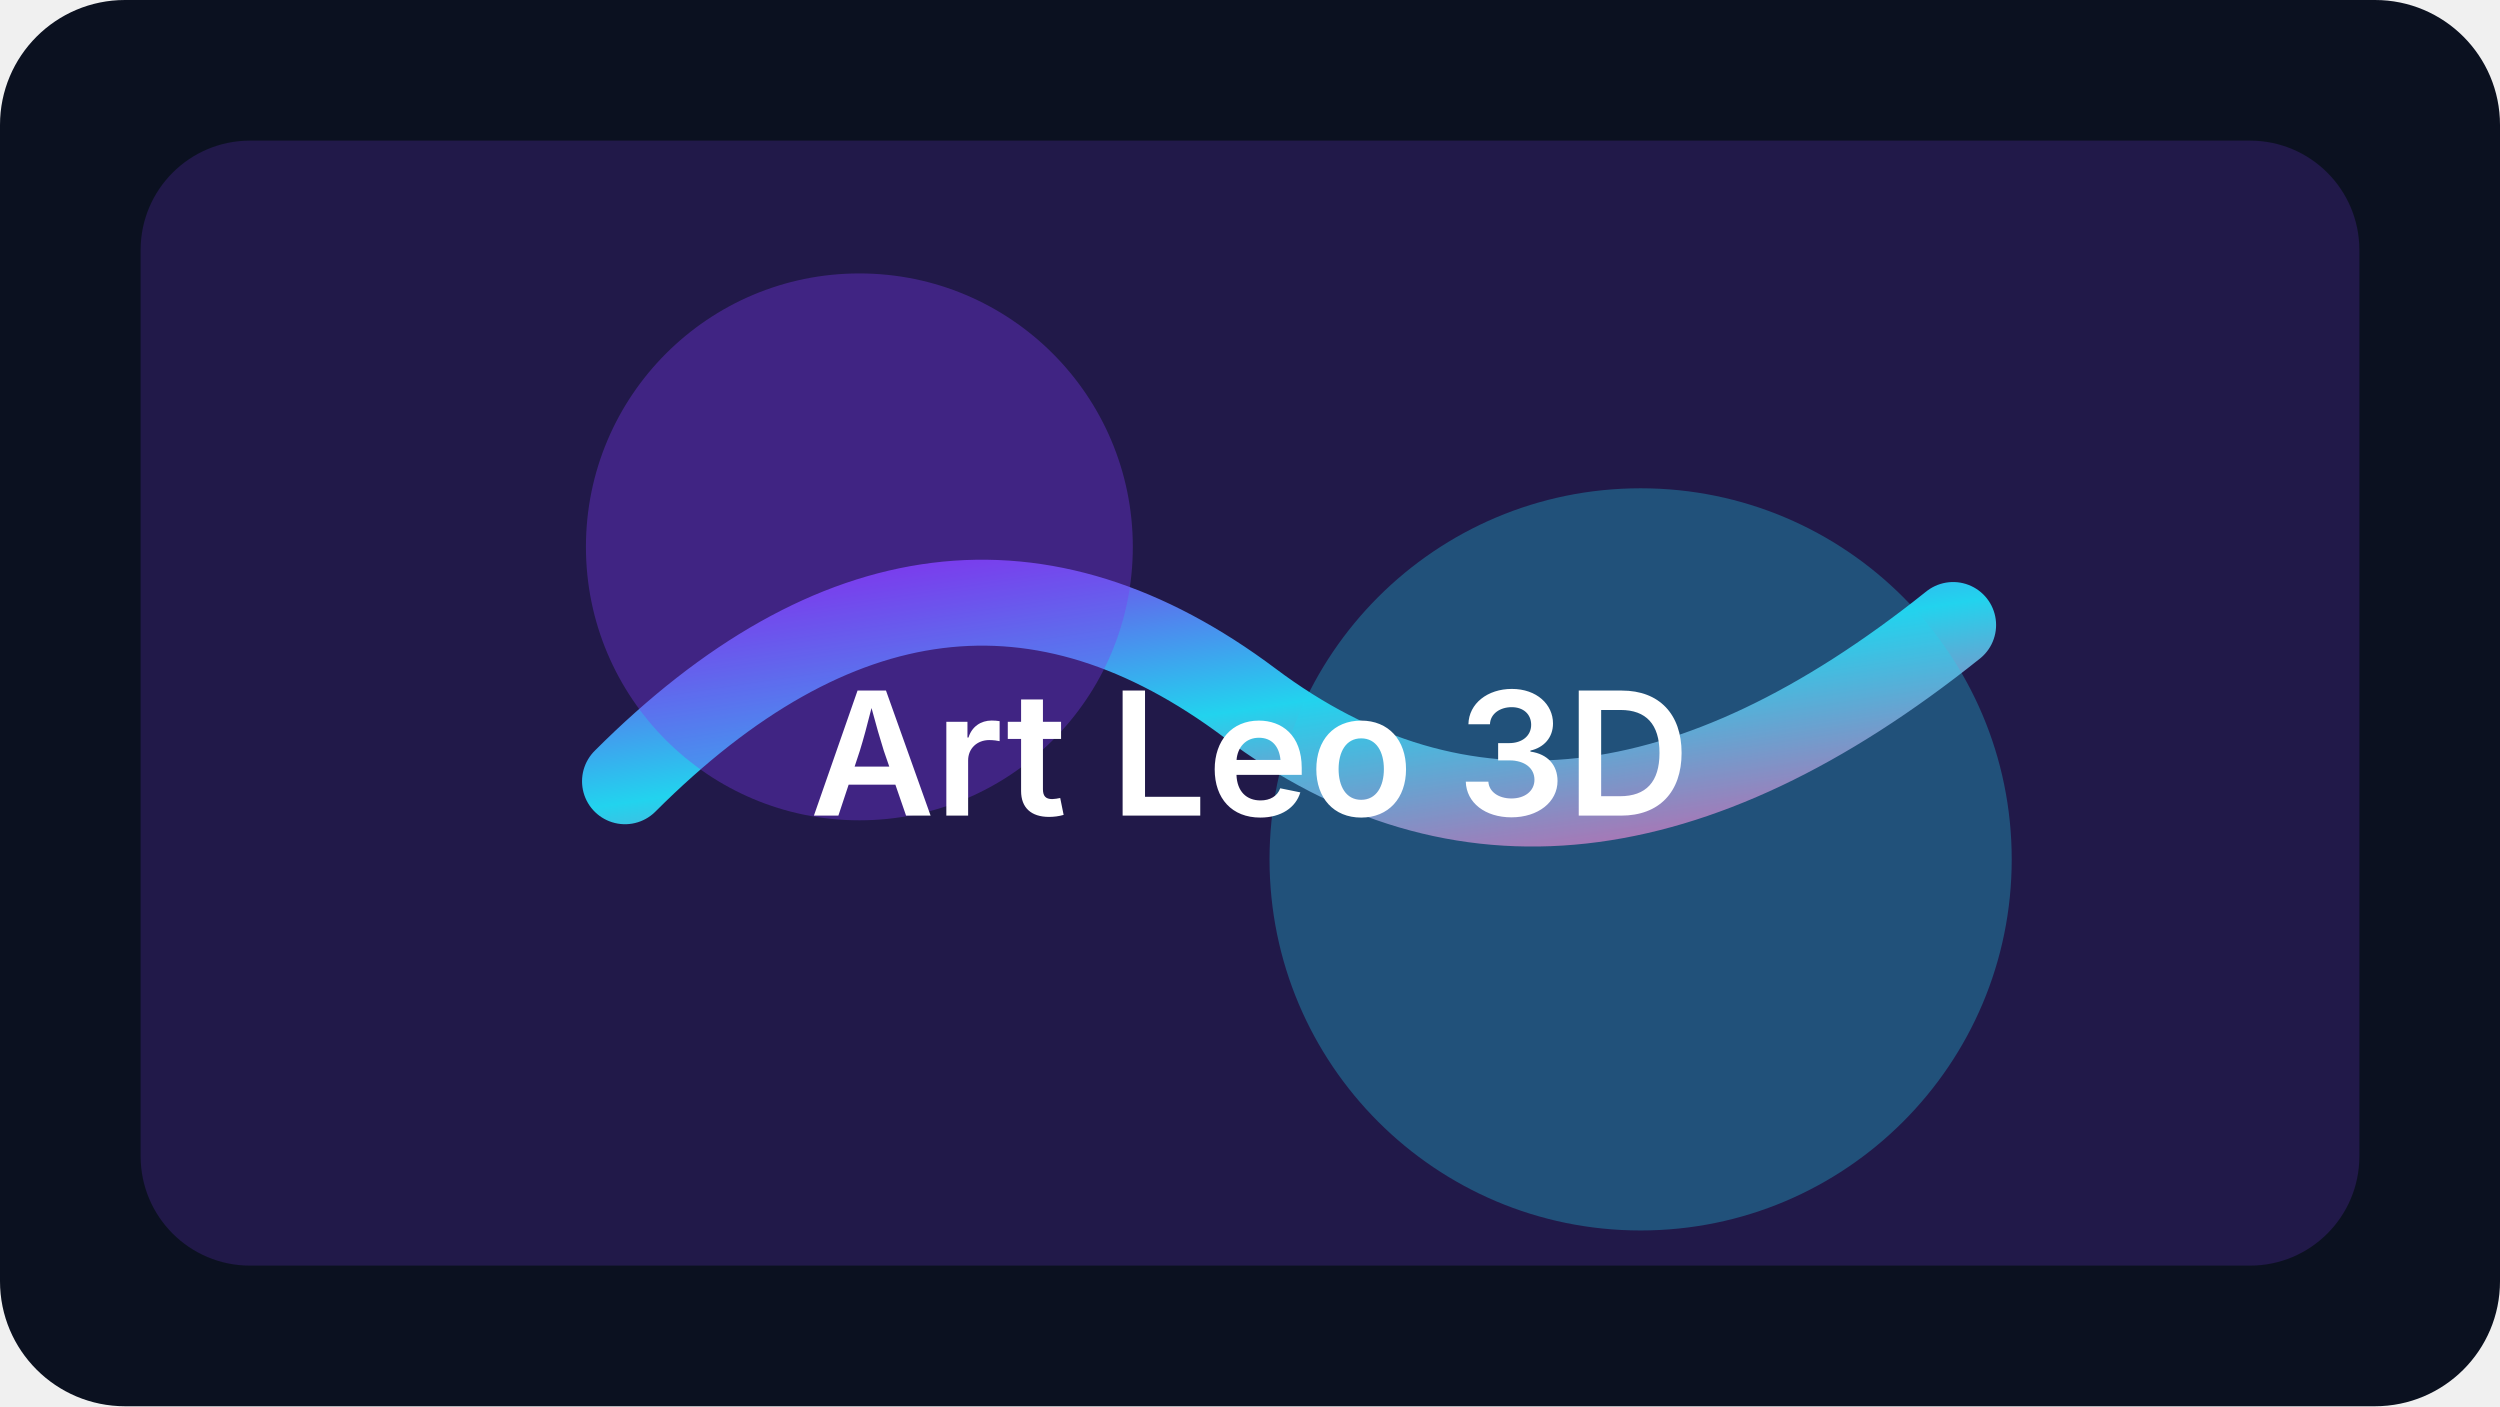
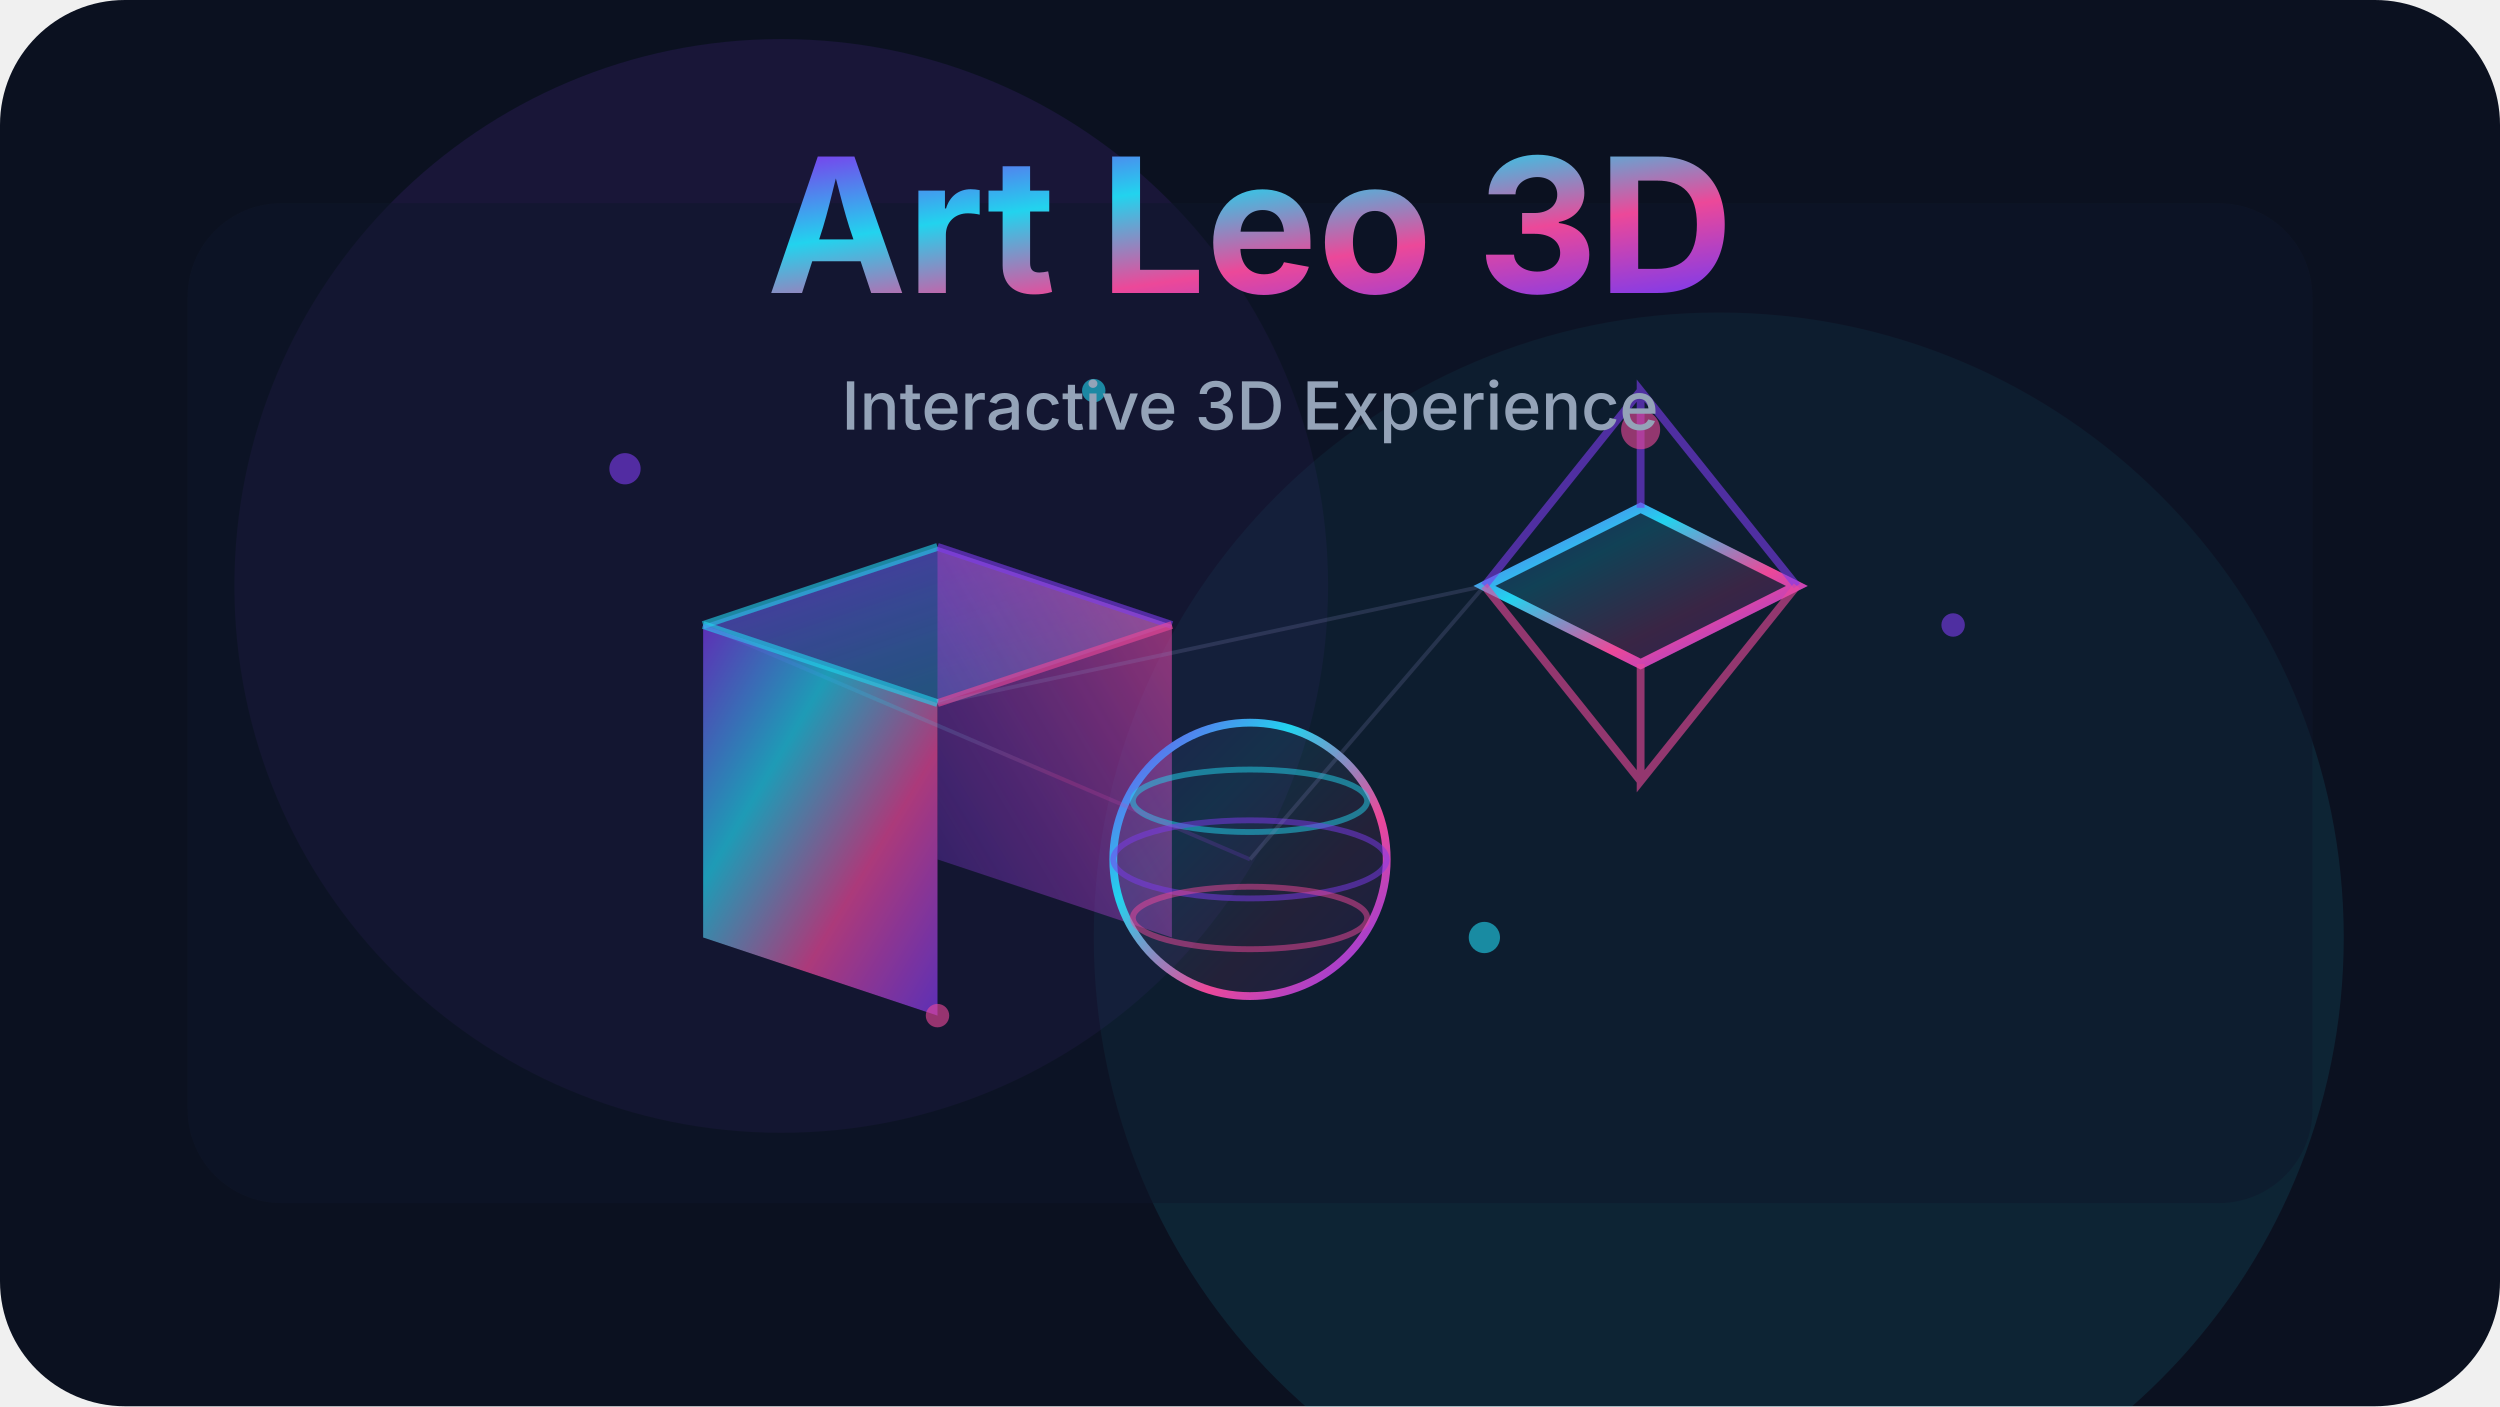
<svg xmlns="http://www.w3.org/2000/svg" width="640" height="360" viewBox="0 0 640 360" role="img">
  <defs>
    <linearGradient id="artLeo3d" x1="0%" y1="0%" x2="100%" y2="100%">
-       <stop offset="0%" stop-color="#7c3aed" />
-       <stop offset="50%" stop-color="#22d3ee" />
-       <stop offset="100%" stop-color="#ec4899" />
+       <stop offset="0%" stop-color="#7C3AED" />
+       <stop offset="33%" stop-color="#22D3EE" />
+       <stop offset="66%" stop-color="#EC4899" />
+       <stop offset="100%" stop-color="#7C3AED" />
+     </linearGradient>
+     <linearGradient id="depth1" x1="0%" y1="0%" x2="100%" y2="100%">
+       <stop offset="0%" stop-color="#7C3AED" stop-opacity="0.8" />
+       <stop offset="100%" stop-color="#22D3EE" stop-opacity="0.4" />
+     </linearGradient>
+     <linearGradient id="depth2" x1="100%" y1="0%" x2="0%" y2="100%">
+       <stop offset="0%" stop-color="#EC4899" stop-opacity="0.7" />
+       <stop offset="100%" stop-color="#7C3AED" stop-opacity="0.3" />
    </linearGradient>
  </defs>
-   <rect width="640" height="360" rx="32" fill="#0b1120" />
-   <rect x="36" y="36" width="568" height="288" rx="28" fill="rgba(124,58,237,0.2)" />
-   <path d="M160 200 Q 240 120 320 180 T 500 160" fill="none" stroke="url(#artLeo3d)" stroke-width="22" stroke-linecap="round" />
-   <circle cx="220" cy="140" r="70" fill="rgba(124,58,237,0.35)" />
-   <circle cx="420" cy="220" r="95" fill="rgba(34,211,238,0.3)" />
-   <text x="50%" y="58%" text-anchor="middle" fill="white" font-family="'Space Grotesk', 'Inter', sans-serif" font-size="44" font-weight="600">
+   <rect width="640" height="360" rx="32" fill="#0B1120" />
+   <circle cx="200" cy="150" r="140" fill="#7C3AED" opacity="0.12" />
+   <circle cx="440" cy="240" r="160" fill="#22D3EE" opacity="0.10" />
+   <rect x="48" y="52" width="544" height="256" rx="24" fill="rgba(15,23,42,0.5)" />
+   <g transform="translate(180, 140)">
+     <path d="M 0 20 L 60 0 L 120 20 L 60 40 Z" fill="url(#depth1)" opacity="0.8" />
+     <path d="M 60 0 L 120 20 L 120 100 L 60 80 Z" fill="url(#depth2)" opacity="0.9" />
+     <path d="M 0 20 L 60 40 L 60 120 L 0 100 Z" fill="url(#artLeo3d)" opacity="0.7" />
+     <line x1="0" y1="20" x2="60" y2="0" stroke="#22D3EE" stroke-width="2" opacity="0.6" />
+     <line x1="60" y1="0" x2="120" y2="20" stroke="#7C3AED" stroke-width="2" opacity="0.6" />
+     <line x1="120" y1="20" x2="60" y2="40" stroke="#EC4899" stroke-width="2" opacity="0.6" />
+     <line x1="60" y1="40" x2="0" y2="20" stroke="#22D3EE" stroke-width="2" opacity="0.6" />
+   </g>
+   <g transform="translate(380, 130)">
+     <path d="M 40 0 L 80 20 L 40 40 L 0 20 Z" fill="none" stroke="url(#artLeo3d)" stroke-width="2.5" />
+     <path d="M 40 0 L 80 20 L 40 40 L 0 20 Z" fill="url(#artLeo3d)" opacity="0.2" />
+     <path d="M 40 0 L 40 -30 L 80 20 M 40 -30 L 0 20" fill="none" stroke="#7C3AED" stroke-width="2" opacity="0.6" />
+     <path d="M 40 40 L 40 70 L 80 20 M 40 70 L 0 20" fill="none" stroke="#EC4899" stroke-width="2" opacity="0.6" />
+   </g>
+   <g transform="translate(320, 220)">
+     <circle cx="0" cy="0" r="35" fill="none" stroke="url(#artLeo3d)" stroke-width="2" />
+     <circle cx="0" cy="0" r="35" fill="url(#artLeo3d)" opacity="0.1" />
+     <ellipse cx="0" cy="-15" rx="30" ry="8" fill="none" stroke="#22D3EE" stroke-width="1.5" opacity="0.5" />
+     <ellipse cx="0" cy="0" rx="35" ry="10" fill="none" stroke="#7C3AED" stroke-width="1.5" opacity="0.5" />
+     <ellipse cx="0" cy="15" rx="30" ry="8" fill="none" stroke="#EC4899" stroke-width="1.5" opacity="0.5" />
+   </g>
+   <g opacity="0.6">
+     <circle cx="160" cy="120" r="4" fill="#7C3AED" />
+     <circle cx="280" cy="100" r="3" fill="#22D3EE" />
+     <circle cx="420" cy="110" r="5" fill="#EC4899" />
+     <circle cx="500" cy="160" r="3" fill="#7C3AED" />
+     <circle cx="380" cy="240" r="4" fill="#22D3EE" />
+     <circle cx="240" cy="260" r="3" fill="#EC4899" />
+   </g>
+   <g stroke="url(#artLeo3d)" stroke-width="1" opacity="0.2" fill="none">
+     <path d="M 180 160 L 320 220" />
+     <path d="M 380 150 L 320 220" />
+     <path d="M 240 180 L 380 150" />
+   </g>
+   <text x="320" y="75" text-anchor="middle" fill="url(#artLeo3d)" font-family="'Space Grotesk', 'Inter', sans-serif" font-size="48" font-weight="700">
    Art Leo 3D
  </text>
+   <text x="320" y="110" text-anchor="middle" fill="#94A3B8" font-family="'Inter', sans-serif" font-size="17" font-weight="500">
+     Interactive 3D Experience
+   </text>
</svg>
